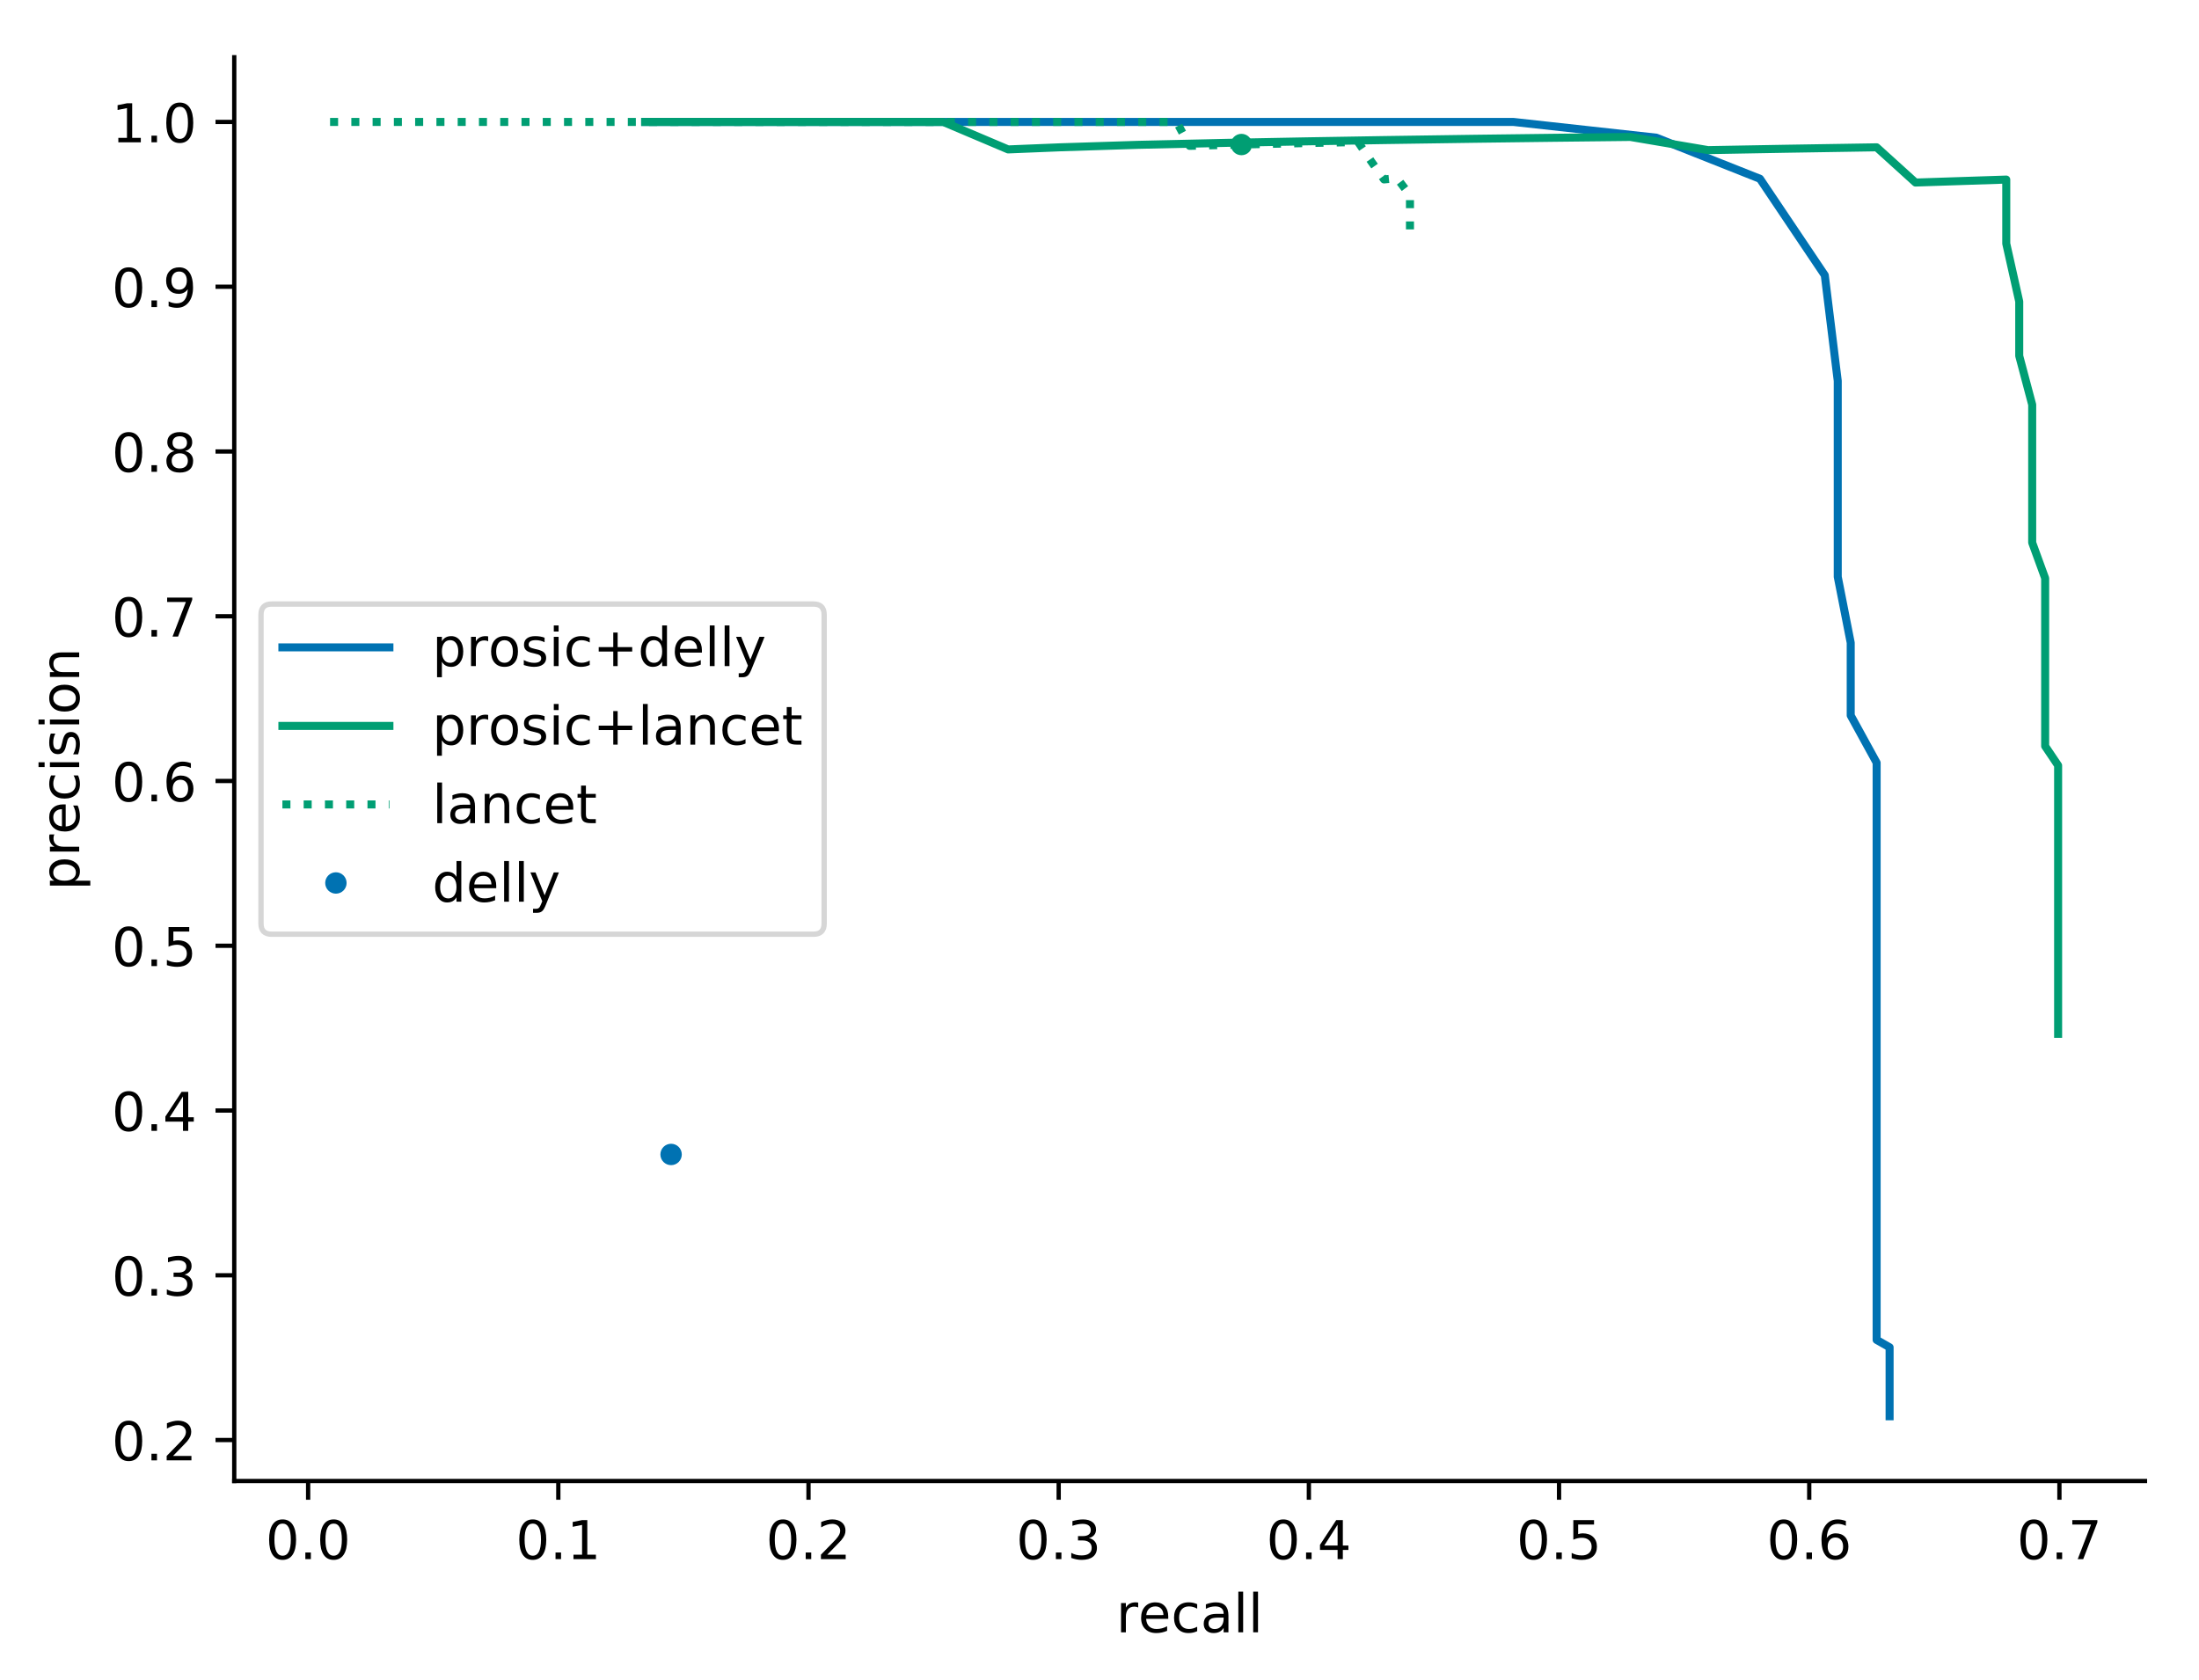
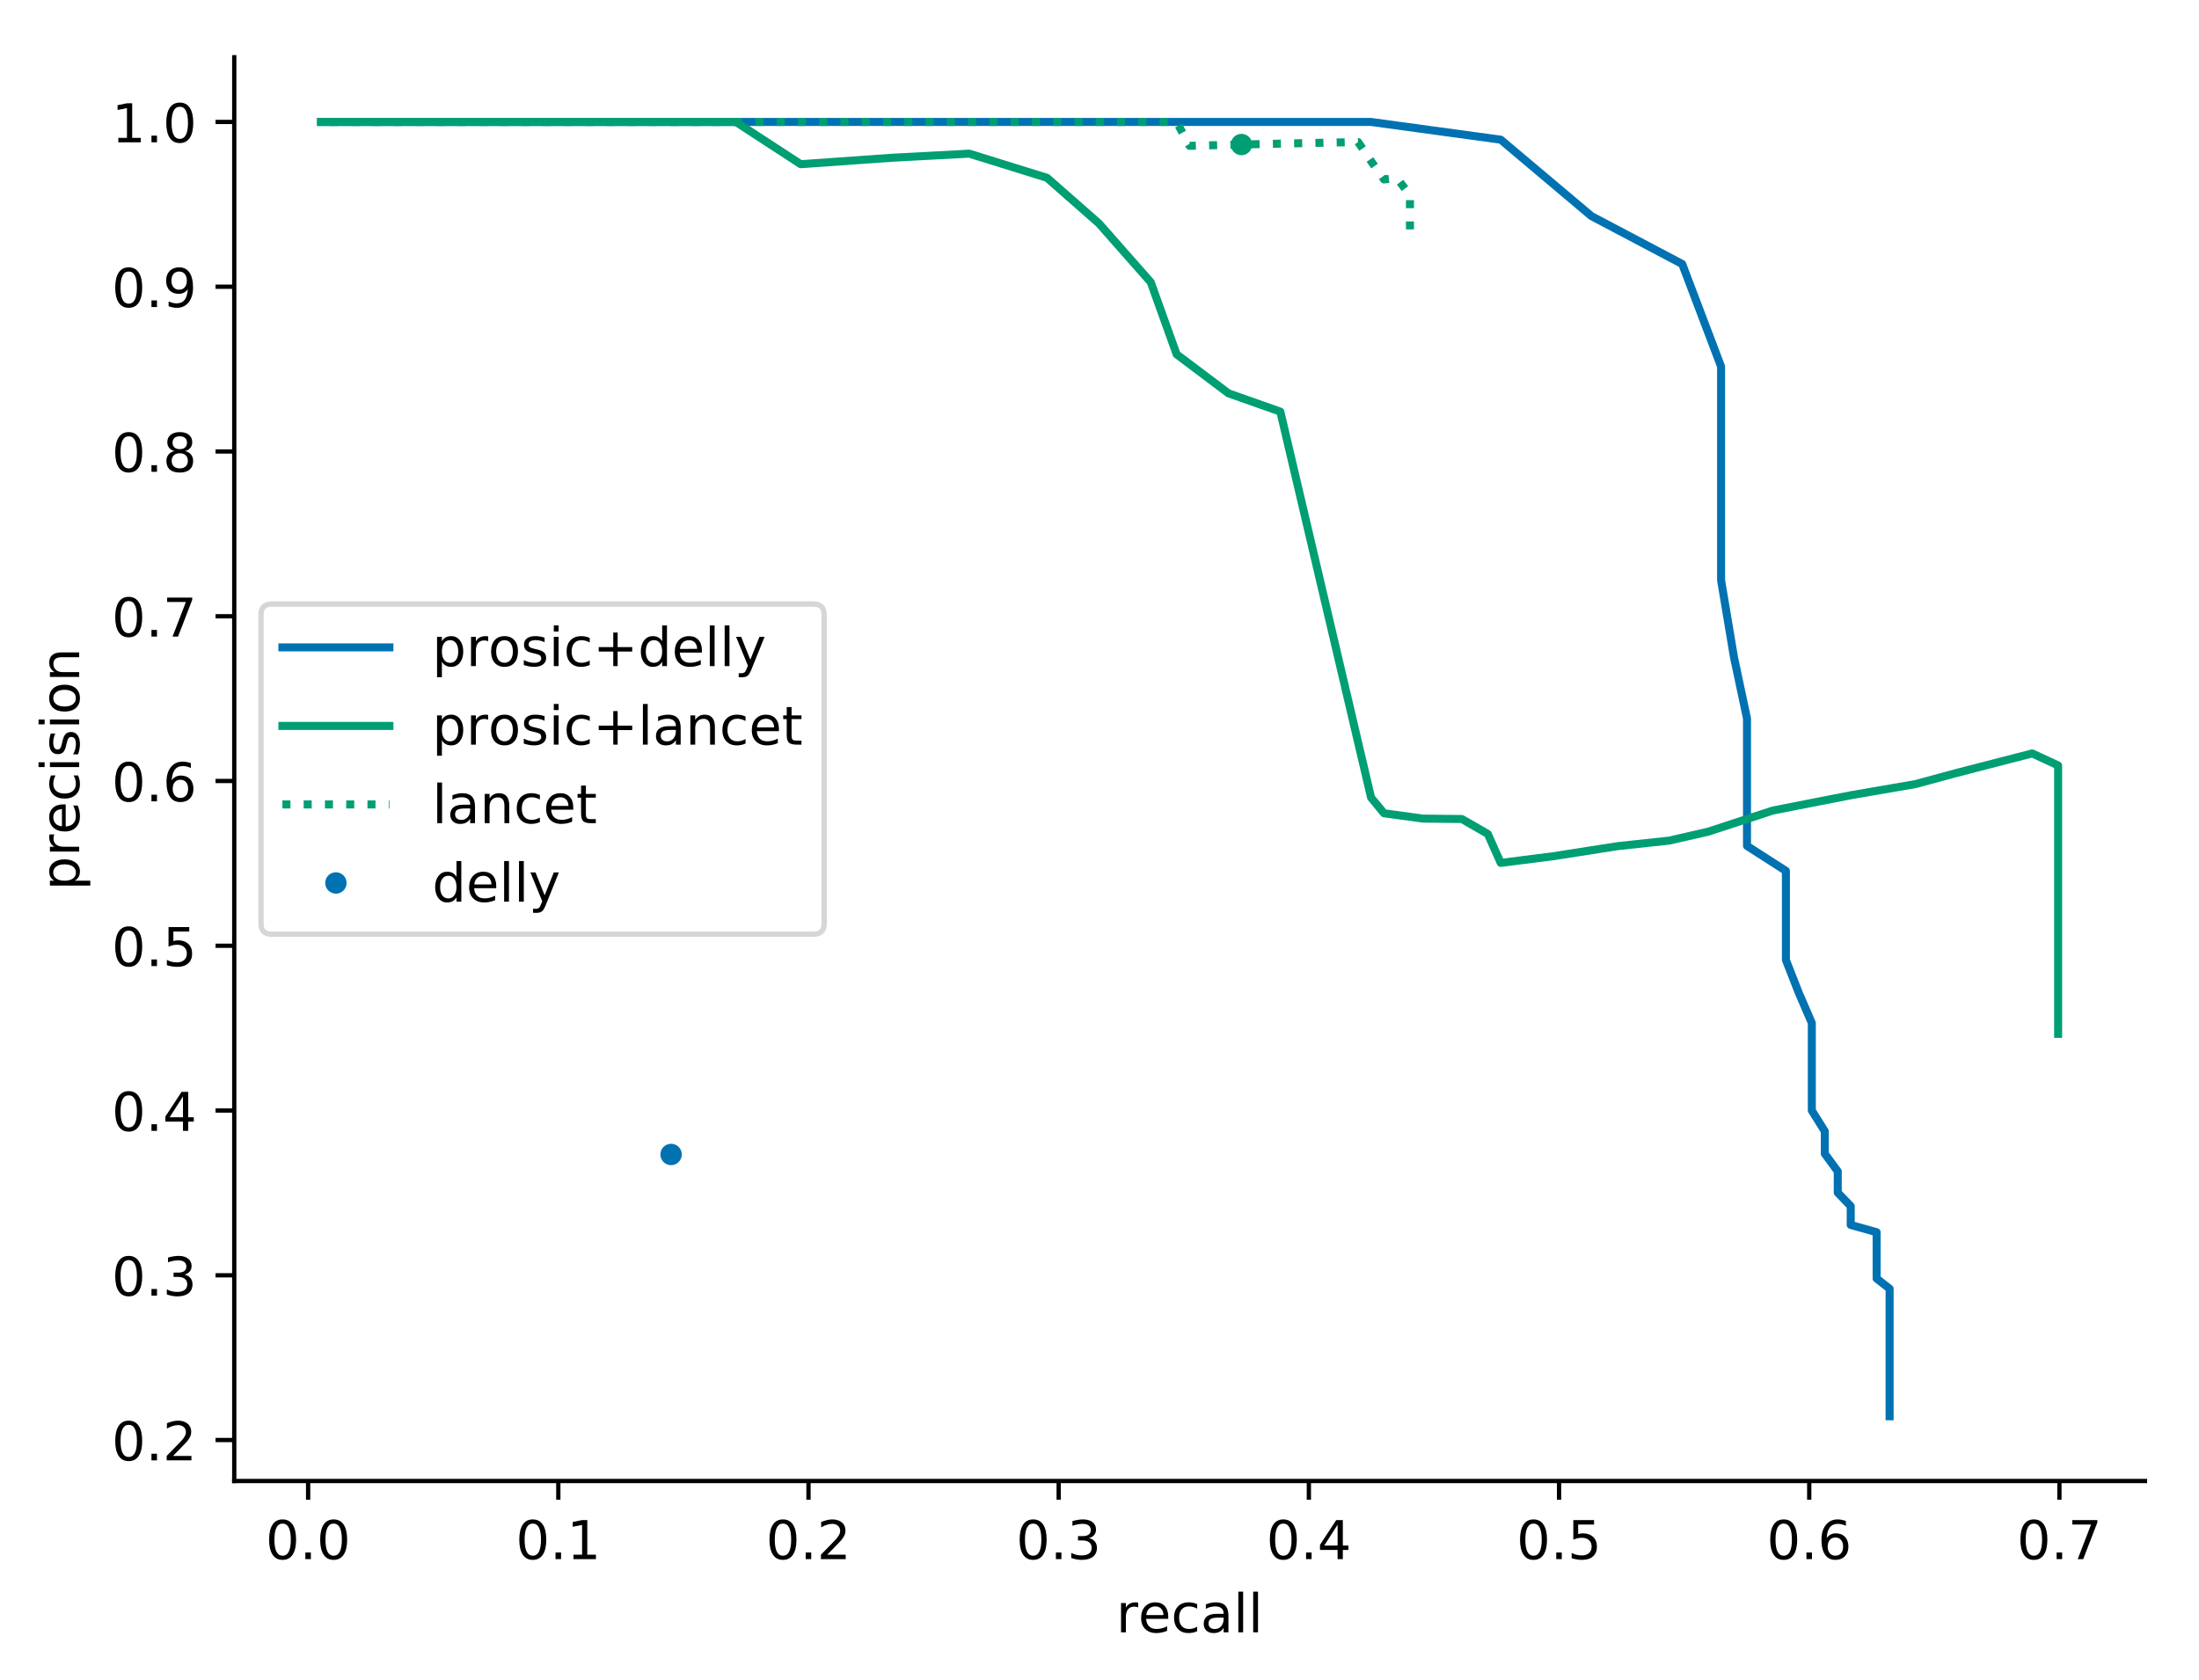
<svg xmlns="http://www.w3.org/2000/svg" xmlns:xlink="http://www.w3.org/1999/xlink" height="314pt" version="1.1" viewBox="0 0 411 314" width="411pt">
  <defs>
    <style type="text/css">
*{stroke-linecap:butt;stroke-linejoin:round;}
  </style>
  </defs>
  <g id="figure_1">
    <g id="patch_1">
      <path d="M 0 314.368  L 411.601 314.368  L 411.601 0  L 0 0  z " style="fill:#ffffff;" />
    </g>
    <g id="axes_1">
      <g id="patch_2">
        <path d="M 43.781 276.812  L 400.901 276.812  L 400.901 10.7  L 43.781 10.7  z " style="fill:#ffffff;" />
      </g>
      <g id="matplotlib.axis_1">
        <g id="xtick_1">
          <g id="line2d_1">
            <defs>
-               <path d="M 0 0  L 0 3.5  " id="m18cd856c07" style="stroke:#000000;stroke-width:0.8;" />
-             </defs>
-             <g>
-               <use style="stroke:#000000;stroke-width:0.8;" x="57.591" xlink:href="#m18cd856c07" y="276.812" />
+               <path d="M 0 0  L 0 3.5  " id="m84ffc68af9" style="stroke:#000000;stroke-width:0.8;" />
+             </defs>
+             <g>
+               <use style="stroke:#000000;stroke-width:0.8;" x="57.591" xlink:href="#m84ffc68af9" y="276.812" />
            </g>
          </g>
          <g id="text_1">
            <defs>
              <path d="M 31.781 66.406  Q 24.172 66.406 20.328 58.906  Q 16.5 51.422 16.5 36.375  Q 16.5 21.391 20.328 13.891  Q 24.172 6.391 31.781 6.391  Q 39.453 6.391 43.281 13.891  Q 47.125 21.391 47.125 36.375  Q 47.125 51.422 43.281 58.906  Q 39.453 66.406 31.781 66.406  z M 31.781 74.219  Q 44.047 74.219 50.516 64.516  Q 56.984 54.828 56.984 36.375  Q 56.984 17.969 50.516 8.266  Q 44.047 -1.422 31.781 -1.422  Q 19.531 -1.422 13.062 8.266  Q 6.594 17.969 6.594 36.375  Q 6.594 54.828 13.062 64.516  Q 19.531 74.219 31.781 74.219  z " id="DejaVuSans-30" />
              <path d="M 10.688 12.406  L 21 12.406  L 21 0  L 10.688 0  z " id="DejaVuSans-2e" />
            </defs>
            <g transform="translate(49.63962 291.4104)scale(0.1 -0.1)">
              <use xlink:href="#DejaVuSans-30" />
              <use x="63.623" xlink:href="#DejaVuSans-2e" />
              <use x="95.41" xlink:href="#DejaVuSans-30" />
            </g>
          </g>
        </g>
        <g id="xtick_2">
          <g id="line2d_2">
            <g>
-               <use style="stroke:#000000;stroke-width:0.8;" x="104.351" xlink:href="#m18cd856c07" y="276.812" />
+               <use style="stroke:#000000;stroke-width:0.8;" x="104.351" xlink:href="#m84ffc68af9" y="276.812" />
            </g>
          </g>
          <g id="text_2">
            <defs>
              <path d="M 12.406 8.297  L 28.516 8.297  L 28.516 63.922  L 10.984 60.406  L 10.984 69.391  L 28.422 72.906  L 38.281 72.906  L 38.281 8.297  L 54.391 8.297  L 54.391 0  L 12.406 0  z " id="DejaVuSans-31" />
            </defs>
            <g transform="translate(96.39956 291.4104)scale(0.1 -0.1)">
              <use xlink:href="#DejaVuSans-30" />
              <use x="63.623" xlink:href="#DejaVuSans-2e" />
              <use x="95.41" xlink:href="#DejaVuSans-31" />
            </g>
          </g>
        </g>
        <g id="xtick_3">
          <g id="line2d_3">
            <g>
-               <use style="stroke:#000000;stroke-width:0.8;" x="151.111" xlink:href="#m18cd856c07" y="276.812" />
+               <use style="stroke:#000000;stroke-width:0.8;" x="151.111" xlink:href="#m84ffc68af9" y="276.812" />
            </g>
          </g>
          <g id="text_3">
            <defs>
              <path d="M 19.188 8.297  L 53.609 8.297  L 53.609 0  L 7.328 0  L 7.328 8.297  Q 12.938 14.109 22.625 23.891  Q 32.328 33.688 34.812 36.531  Q 39.547 41.844 41.422 45.531  Q 43.312 49.219 43.312 52.781  Q 43.312 58.594 39.234 62.25  Q 35.156 65.922 28.609 65.922  Q 23.969 65.922 18.812 64.312  Q 13.672 62.703 7.812 59.422  L 7.812 69.391  Q 13.766 71.781 18.938 73  Q 24.125 74.219 28.422 74.219  Q 39.75 74.219 46.484 68.547  Q 53.219 62.891 53.219 53.422  Q 53.219 48.922 51.531 44.891  Q 49.859 40.875 45.406 35.406  Q 44.188 33.984 37.641 27.219  Q 31.109 20.453 19.188 8.297  z " id="DejaVuSans-32" />
            </defs>
            <g transform="translate(143.1595 291.4104)scale(0.1 -0.1)">
              <use xlink:href="#DejaVuSans-30" />
              <use x="63.623" xlink:href="#DejaVuSans-2e" />
              <use x="95.41" xlink:href="#DejaVuSans-32" />
            </g>
          </g>
        </g>
        <g id="xtick_4">
          <g id="line2d_4">
            <g>
-               <use style="stroke:#000000;stroke-width:0.8;" x="197.871" xlink:href="#m18cd856c07" y="276.812" />
+               <use style="stroke:#000000;stroke-width:0.8;" x="197.871" xlink:href="#m84ffc68af9" y="276.812" />
            </g>
          </g>
          <g id="text_4">
            <defs>
              <path d="M 40.578 39.312  Q 47.656 37.797 51.625 33  Q 55.609 28.219 55.609 21.188  Q 55.609 10.406 48.188 4.484  Q 40.766 -1.422 27.094 -1.422  Q 22.516 -1.422 17.656 -0.516  Q 12.797 0.391 7.625 2.203  L 7.625 11.719  Q 11.719 9.328 16.594 8.109  Q 21.484 6.891 26.812 6.891  Q 36.078 6.891 40.938 10.547  Q 45.797 14.203 45.797 21.188  Q 45.797 27.641 41.281 31.266  Q 36.766 34.906 28.719 34.906  L 20.219 34.906  L 20.219 43.016  L 29.109 43.016  Q 36.375 43.016 40.234 45.922  Q 44.094 48.828 44.094 54.297  Q 44.094 59.906 40.109 62.906  Q 36.141 65.922 28.719 65.922  Q 24.656 65.922 20.016 65.031  Q 15.375 64.156 9.812 62.312  L 9.812 71.094  Q 15.438 72.656 20.344 73.438  Q 25.25 74.219 29.594 74.219  Q 40.828 74.219 47.359 69.109  Q 53.906 64.016 53.906 55.328  Q 53.906 49.266 50.438 45.094  Q 46.969 40.922 40.578 39.312  z " id="DejaVuSans-33" />
            </defs>
            <g transform="translate(189.9195 291.4104)scale(0.1 -0.1)">
              <use xlink:href="#DejaVuSans-30" />
              <use x="63.623" xlink:href="#DejaVuSans-2e" />
              <use x="95.41" xlink:href="#DejaVuSans-33" />
            </g>
          </g>
        </g>
        <g id="xtick_5">
          <g id="line2d_5">
            <g>
-               <use style="stroke:#000000;stroke-width:0.8;" x="244.631" xlink:href="#m18cd856c07" y="276.812" />
+               <use style="stroke:#000000;stroke-width:0.8;" x="244.631" xlink:href="#m84ffc68af9" y="276.812" />
            </g>
          </g>
          <g id="text_5">
            <defs>
              <path d="M 37.797 64.312  L 12.891 25.391  L 37.797 25.391  z M 35.203 72.906  L 47.609 72.906  L 47.609 25.391  L 58.016 25.391  L 58.016 17.188  L 47.609 17.188  L 47.609 0  L 37.797 0  L 37.797 17.188  L 4.891 17.188  L 4.891 26.703  z " id="DejaVuSans-34" />
            </defs>
            <g transform="translate(236.6794 291.4104)scale(0.1 -0.1)">
              <use xlink:href="#DejaVuSans-30" />
              <use x="63.623" xlink:href="#DejaVuSans-2e" />
              <use x="95.41" xlink:href="#DejaVuSans-34" />
            </g>
          </g>
        </g>
        <g id="xtick_6">
          <g id="line2d_6">
            <g>
-               <use style="stroke:#000000;stroke-width:0.8;" x="291.391" xlink:href="#m18cd856c07" y="276.812" />
+               <use style="stroke:#000000;stroke-width:0.8;" x="291.391" xlink:href="#m84ffc68af9" y="276.812" />
            </g>
          </g>
          <g id="text_6">
            <defs>
              <path d="M 10.797 72.906  L 49.516 72.906  L 49.516 64.594  L 19.828 64.594  L 19.828 46.734  Q 21.969 47.469 24.109 47.828  Q 26.266 48.188 28.422 48.188  Q 40.625 48.188 47.75 41.5  Q 54.891 34.812 54.891 23.391  Q 54.891 11.625 47.562 5.094  Q 40.234 -1.422 26.906 -1.422  Q 22.312 -1.422 17.547 -0.641  Q 12.797 0.141 7.719 1.703  L 7.719 11.625  Q 12.109 9.234 16.797 8.062  Q 21.484 6.891 26.703 6.891  Q 35.156 6.891 40.078 11.328  Q 45.016 15.766 45.016 23.391  Q 45.016 31 40.078 35.438  Q 35.156 39.891 26.703 39.891  Q 22.75 39.891 18.812 39.016  Q 14.891 38.141 10.797 36.281  z " id="DejaVuSans-35" />
            </defs>
            <g transform="translate(283.4393 291.4104)scale(0.1 -0.1)">
              <use xlink:href="#DejaVuSans-30" />
              <use x="63.623" xlink:href="#DejaVuSans-2e" />
              <use x="95.41" xlink:href="#DejaVuSans-35" />
            </g>
          </g>
        </g>
        <g id="xtick_7">
          <g id="line2d_7">
            <g>
-               <use style="stroke:#000000;stroke-width:0.8;" x="338.151" xlink:href="#m18cd856c07" y="276.812" />
+               <use style="stroke:#000000;stroke-width:0.8;" x="338.151" xlink:href="#m84ffc68af9" y="276.812" />
            </g>
          </g>
          <g id="text_7">
            <defs>
              <path d="M 33.016 40.375  Q 26.375 40.375 22.484 35.828  Q 18.609 31.297 18.609 23.391  Q 18.609 15.531 22.484 10.953  Q 26.375 6.391 33.016 6.391  Q 39.656 6.391 43.531 10.953  Q 47.406 15.531 47.406 23.391  Q 47.406 31.297 43.531 35.828  Q 39.656 40.375 33.016 40.375  z M 52.594 71.297  L 52.594 62.312  Q 48.875 64.062 45.094 64.984  Q 41.312 65.922 37.594 65.922  Q 27.828 65.922 22.672 59.328  Q 17.531 52.734 16.797 39.406  Q 19.672 43.656 24.016 45.922  Q 28.375 48.188 33.594 48.188  Q 44.578 48.188 50.953 41.516  Q 57.328 34.859 57.328 23.391  Q 57.328 12.156 50.688 5.359  Q 44.047 -1.422 33.016 -1.422  Q 20.359 -1.422 13.672 8.266  Q 6.984 17.969 6.984 36.375  Q 6.984 53.656 15.188 63.938  Q 23.391 74.219 37.203 74.219  Q 40.922 74.219 44.703 73.484  Q 48.484 72.75 52.594 71.297  z " id="DejaVuSans-36" />
            </defs>
            <g transform="translate(330.1993 291.4104)scale(0.1 -0.1)">
              <use xlink:href="#DejaVuSans-30" />
              <use x="63.623" xlink:href="#DejaVuSans-2e" />
              <use x="95.41" xlink:href="#DejaVuSans-36" />
            </g>
          </g>
        </g>
        <g id="xtick_8">
          <g id="line2d_8">
            <g>
-               <use style="stroke:#000000;stroke-width:0.8;" x="384.911" xlink:href="#m18cd856c07" y="276.812" />
+               <use style="stroke:#000000;stroke-width:0.8;" x="384.911" xlink:href="#m84ffc68af9" y="276.812" />
            </g>
          </g>
          <g id="text_8">
            <defs>
              <path d="M 8.203 72.906  L 55.078 72.906  L 55.078 68.703  L 28.609 0  L 18.312 0  L 43.219 64.594  L 8.203 64.594  z " id="DejaVuSans-37" />
            </defs>
            <g transform="translate(376.9592 291.4104)scale(0.1 -0.1)">
              <use xlink:href="#DejaVuSans-30" />
              <use x="63.623" xlink:href="#DejaVuSans-2e" />
              <use x="95.41" xlink:href="#DejaVuSans-37" />
            </g>
          </g>
        </g>
        <g id="text_9">
          <defs>
            <path d="M 41.109 46.297  Q 39.594 47.172 37.812 47.578  Q 36.031 48 33.891 48  Q 26.266 48 22.188 43.047  Q 18.109 38.094 18.109 28.812  L 18.109 0  L 9.078 0  L 9.078 54.688  L 18.109 54.688  L 18.109 46.188  Q 20.953 51.172 25.484 53.578  Q 30.031 56 36.531 56  Q 37.453 56 38.578 55.875  Q 39.703 55.766 41.062 55.516  z " id="DejaVuSans-72" />
            <path d="M 56.203 29.594  L 56.203 25.203  L 14.891 25.203  Q 15.484 15.922 20.484 11.062  Q 25.484 6.203 34.422 6.203  Q 39.594 6.203 44.453 7.469  Q 49.312 8.734 54.109 11.281  L 54.109 2.781  Q 49.266 0.734 44.188 -0.344  Q 39.109 -1.422 33.891 -1.422  Q 20.797 -1.422 13.156 6.188  Q 5.516 13.812 5.516 26.812  Q 5.516 40.234 12.766 48.109  Q 20.016 56 32.328 56  Q 43.359 56 49.781 48.891  Q 56.203 41.797 56.203 29.594  z M 47.219 32.234  Q 47.125 39.594 43.094 43.984  Q 39.062 48.391 32.422 48.391  Q 24.906 48.391 20.391 44.141  Q 15.875 39.891 15.188 32.172  z " id="DejaVuSans-65" />
            <path d="M 48.781 52.594  L 48.781 44.188  Q 44.969 46.297 41.141 47.344  Q 37.312 48.391 33.406 48.391  Q 24.656 48.391 19.812 42.844  Q 14.984 37.312 14.984 27.297  Q 14.984 17.281 19.812 11.734  Q 24.656 6.203 33.406 6.203  Q 37.312 6.203 41.141 7.25  Q 44.969 8.297 48.781 10.406  L 48.781 2.094  Q 45.016 0.344 40.984 -0.531  Q 36.969 -1.422 32.422 -1.422  Q 20.062 -1.422 12.781 6.344  Q 5.516 14.109 5.516 27.297  Q 5.516 40.672 12.859 48.328  Q 20.219 56 33.016 56  Q 37.156 56 41.109 55.141  Q 45.062 54.297 48.781 52.594  z " id="DejaVuSans-63" />
            <path d="M 34.281 27.484  Q 23.391 27.484 19.188 25  Q 14.984 22.516 14.984 16.5  Q 14.984 11.719 18.141 8.906  Q 21.297 6.109 26.703 6.109  Q 34.188 6.109 38.703 11.406  Q 43.219 16.703 43.219 25.484  L 43.219 27.484  z M 52.203 31.203  L 52.203 0  L 43.219 0  L 43.219 8.297  Q 40.141 3.328 35.547 0.953  Q 30.953 -1.422 24.312 -1.422  Q 15.922 -1.422 10.953 3.297  Q 6 8.016 6 15.922  Q 6 25.141 12.172 29.828  Q 18.359 34.516 30.609 34.516  L 43.219 34.516  L 43.219 35.406  Q 43.219 41.609 39.141 45  Q 35.062 48.391 27.688 48.391  Q 23 48.391 18.547 47.266  Q 14.109 46.141 10.016 43.891  L 10.016 52.203  Q 14.938 54.109 19.578 55.047  Q 24.219 56 28.609 56  Q 40.484 56 46.344 49.844  Q 52.203 43.703 52.203 31.203  z " id="DejaVuSans-61" />
            <path d="M 9.422 75.984  L 18.406 75.984  L 18.406 0  L 9.422 0  z " id="DejaVuSans-6c" />
          </defs>
          <g transform="translate(208.6194 305.0886)scale(0.1 -0.1)">
            <use xlink:href="#DejaVuSans-72" />
            <use x="41.082" xlink:href="#DejaVuSans-65" />
            <use x="102.605" xlink:href="#DejaVuSans-63" />
            <use x="157.586" xlink:href="#DejaVuSans-61" />
            <use x="218.865" xlink:href="#DejaVuSans-6c" />
            <use x="246.648" xlink:href="#DejaVuSans-6c" />
          </g>
        </g>
      </g>
      <g id="matplotlib.axis_2">
        <g id="ytick_1">
          <g id="line2d_9">
            <defs>
-               <path d="M 0 0  L -3.5 0  " id="m6e0addd184" style="stroke:#000000;stroke-width:0.8;" />
-             </defs>
-             <g>
-               <use style="stroke:#000000;stroke-width:0.8;" x="43.781" xlink:href="#m6e0addd184" y="269.154" />
+               <path d="M 0 0  L -3.5 0  " id="m5071d4add7" style="stroke:#000000;stroke-width:0.8;" />
+             </defs>
+             <g>
+               <use style="stroke:#000000;stroke-width:0.8;" x="43.781" xlink:href="#m5071d4add7" y="269.154" />
            </g>
          </g>
          <g id="text_10">
            <g transform="translate(20.87813 272.9531)scale(0.1 -0.1)">
              <use xlink:href="#DejaVuSans-30" />
              <use x="63.623" xlink:href="#DejaVuSans-2e" />
              <use x="95.41" xlink:href="#DejaVuSans-32" />
            </g>
          </g>
        </g>
        <g id="ytick_2">
          <g id="line2d_10">
            <g>
-               <use style="stroke:#000000;stroke-width:0.8;" x="43.781" xlink:href="#m6e0addd184" y="238.359" />
+               <use style="stroke:#000000;stroke-width:0.8;" x="43.781" xlink:href="#m5071d4add7" y="238.359" />
            </g>
          </g>
          <g id="text_11">
            <g transform="translate(20.87813 242.1584)scale(0.1 -0.1)">
              <use xlink:href="#DejaVuSans-30" />
              <use x="63.623" xlink:href="#DejaVuSans-2e" />
              <use x="95.41" xlink:href="#DejaVuSans-33" />
            </g>
          </g>
        </g>
        <g id="ytick_3">
          <g id="line2d_11">
            <g>
-               <use style="stroke:#000000;stroke-width:0.8;" x="43.781" xlink:href="#m6e0addd184" y="207.564" />
+               <use style="stroke:#000000;stroke-width:0.8;" x="43.781" xlink:href="#m5071d4add7" y="207.564" />
            </g>
          </g>
          <g id="text_12">
            <g transform="translate(20.87813 211.3636)scale(0.1 -0.1)">
              <use xlink:href="#DejaVuSans-30" />
              <use x="63.623" xlink:href="#DejaVuSans-2e" />
              <use x="95.41" xlink:href="#DejaVuSans-34" />
            </g>
          </g>
        </g>
        <g id="ytick_4">
          <g id="line2d_12">
            <g>
-               <use style="stroke:#000000;stroke-width:0.8;" x="43.781" xlink:href="#m6e0addd184" y="176.77" />
+               <use style="stroke:#000000;stroke-width:0.8;" x="43.781" xlink:href="#m5071d4add7" y="176.77" />
            </g>
          </g>
          <g id="text_13">
            <g transform="translate(20.87813 180.5689)scale(0.1 -0.1)">
              <use xlink:href="#DejaVuSans-30" />
              <use x="63.623" xlink:href="#DejaVuSans-2e" />
              <use x="95.41" xlink:href="#DejaVuSans-35" />
            </g>
          </g>
        </g>
        <g id="ytick_5">
          <g id="line2d_13">
            <g>
-               <use style="stroke:#000000;stroke-width:0.8;" x="43.781" xlink:href="#m6e0addd184" y="145.975" />
+               <use style="stroke:#000000;stroke-width:0.8;" x="43.781" xlink:href="#m5071d4add7" y="145.975" />
            </g>
          </g>
          <g id="text_14">
            <g transform="translate(20.87813 149.7742)scale(0.1 -0.1)">
              <use xlink:href="#DejaVuSans-30" />
              <use x="63.623" xlink:href="#DejaVuSans-2e" />
              <use x="95.41" xlink:href="#DejaVuSans-36" />
            </g>
          </g>
        </g>
        <g id="ytick_6">
          <g id="line2d_14">
            <g>
-               <use style="stroke:#000000;stroke-width:0.8;" x="43.781" xlink:href="#m6e0addd184" y="115.18" />
+               <use style="stroke:#000000;stroke-width:0.8;" x="43.781" xlink:href="#m5071d4add7" y="115.18" />
            </g>
          </g>
          <g id="text_15">
            <g transform="translate(20.87813 118.9794)scale(0.1 -0.1)">
              <use xlink:href="#DejaVuSans-30" />
              <use x="63.623" xlink:href="#DejaVuSans-2e" />
              <use x="95.41" xlink:href="#DejaVuSans-37" />
            </g>
          </g>
        </g>
        <g id="ytick_7">
          <g id="line2d_15">
            <g>
-               <use style="stroke:#000000;stroke-width:0.8;" x="43.781" xlink:href="#m6e0addd184" y="84.385" />
+               <use style="stroke:#000000;stroke-width:0.8;" x="43.781" xlink:href="#m5071d4add7" y="84.385" />
            </g>
          </g>
          <g id="text_16">
            <defs>
              <path d="M 31.781 34.625  Q 24.75 34.625 20.719 30.859  Q 16.703 27.094 16.703 20.516  Q 16.703 13.922 20.719 10.156  Q 24.75 6.391 31.781 6.391  Q 38.812 6.391 42.859 10.172  Q 46.922 13.969 46.922 20.516  Q 46.922 27.094 42.891 30.859  Q 38.875 34.625 31.781 34.625  z M 21.922 38.812  Q 15.578 40.375 12.031 44.719  Q 8.5 49.078 8.5 55.328  Q 8.5 64.062 14.719 69.141  Q 20.953 74.219 31.781 74.219  Q 42.672 74.219 48.875 69.141  Q 55.078 64.062 55.078 55.328  Q 55.078 49.078 51.531 44.719  Q 48 40.375 41.703 38.812  Q 48.828 37.156 52.797 32.312  Q 56.781 27.484 56.781 20.516  Q 56.781 9.906 50.312 4.234  Q 43.844 -1.422 31.781 -1.422  Q 19.734 -1.422 13.25 4.234  Q 6.781 9.906 6.781 20.516  Q 6.781 27.484 10.781 32.312  Q 14.797 37.156 21.922 38.812  z M 18.312 54.391  Q 18.312 48.734 21.844 45.562  Q 25.391 42.391 31.781 42.391  Q 38.141 42.391 41.719 45.562  Q 45.312 48.734 45.312 54.391  Q 45.312 60.062 41.719 63.234  Q 38.141 66.406 31.781 66.406  Q 25.391 66.406 21.844 63.234  Q 18.312 60.062 18.312 54.391  z " id="DejaVuSans-38" />
            </defs>
            <g transform="translate(20.87813 88.1847)scale(0.1 -0.1)">
              <use xlink:href="#DejaVuSans-30" />
              <use x="63.623" xlink:href="#DejaVuSans-2e" />
              <use x="95.41" xlink:href="#DejaVuSans-38" />
            </g>
          </g>
        </g>
        <g id="ytick_8">
          <g id="line2d_16">
            <g>
-               <use style="stroke:#000000;stroke-width:0.8;" x="43.781" xlink:href="#m6e0addd184" y="53.591" />
+               <use style="stroke:#000000;stroke-width:0.8;" x="43.781" xlink:href="#m5071d4add7" y="53.591" />
            </g>
          </g>
          <g id="text_17">
            <defs>
              <path d="M 10.984 1.516  L 10.984 10.5  Q 14.703 8.734 18.5 7.812  Q 22.312 6.891 25.984 6.891  Q 35.75 6.891 40.891 13.453  Q 46.047 20.016 46.781 33.406  Q 43.953 29.203 39.594 26.953  Q 35.25 24.703 29.984 24.703  Q 19.047 24.703 12.672 31.312  Q 6.297 37.938 6.297 49.422  Q 6.297 60.641 12.938 67.422  Q 19.578 74.219 30.609 74.219  Q 43.266 74.219 49.922 64.516  Q 56.594 54.828 56.594 36.375  Q 56.594 19.141 48.406 8.859  Q 40.234 -1.422 26.422 -1.422  Q 22.703 -1.422 18.891 -0.688  Q 15.094 0.047 10.984 1.516  z M 30.609 32.422  Q 37.25 32.422 41.125 36.953  Q 45.016 41.5 45.016 49.422  Q 45.016 57.281 41.125 61.844  Q 37.25 66.406 30.609 66.406  Q 23.969 66.406 20.094 61.844  Q 16.219 57.281 16.219 49.422  Q 16.219 41.5 20.094 36.953  Q 23.969 32.422 30.609 32.422  z " id="DejaVuSans-39" />
            </defs>
            <g transform="translate(20.87813 57.38996)scale(0.1 -0.1)">
              <use xlink:href="#DejaVuSans-30" />
              <use x="63.623" xlink:href="#DejaVuSans-2e" />
              <use x="95.41" xlink:href="#DejaVuSans-39" />
            </g>
          </g>
        </g>
        <g id="ytick_9">
          <g id="line2d_17">
            <g>
-               <use style="stroke:#000000;stroke-width:0.8;" x="43.781" xlink:href="#m6e0addd184" y="22.796" />
+               <use style="stroke:#000000;stroke-width:0.8;" x="43.781" xlink:href="#m5071d4add7" y="22.796" />
            </g>
          </g>
          <g id="text_18">
            <g transform="translate(20.87813 26.59522)scale(0.1 -0.1)">
              <use xlink:href="#DejaVuSans-31" />
              <use x="63.623" xlink:href="#DejaVuSans-2e" />
              <use x="95.41" xlink:href="#DejaVuSans-30" />
            </g>
          </g>
        </g>
        <g id="text_19">
          <defs>
            <path d="M 18.109 8.203  L 18.109 -20.797  L 9.078 -20.797  L 9.078 54.688  L 18.109 54.688  L 18.109 46.391  Q 20.953 51.266 25.266 53.625  Q 29.594 56 35.594 56  Q 45.562 56 51.781 48.094  Q 58.016 40.188 58.016 27.297  Q 58.016 14.406 51.781 6.484  Q 45.562 -1.422 35.594 -1.422  Q 29.594 -1.422 25.266 0.953  Q 20.953 3.328 18.109 8.203  z M 48.688 27.297  Q 48.688 37.203 44.609 42.844  Q 40.531 48.484 33.406 48.484  Q 26.266 48.484 22.188 42.844  Q 18.109 37.203 18.109 27.297  Q 18.109 17.391 22.188 11.75  Q 26.266 6.109 33.406 6.109  Q 40.531 6.109 44.609 11.75  Q 48.688 17.391 48.688 27.297  z " id="DejaVuSans-70" />
            <path d="M 9.422 54.688  L 18.406 54.688  L 18.406 0  L 9.422 0  z M 9.422 75.984  L 18.406 75.984  L 18.406 64.594  L 9.422 64.594  z " id="DejaVuSans-69" />
            <path d="M 44.281 53.078  L 44.281 44.578  Q 40.484 46.531 36.375 47.5  Q 32.281 48.484 27.875 48.484  Q 21.188 48.484 17.844 46.438  Q 14.5 44.391 14.5 40.281  Q 14.5 37.156 16.891 35.375  Q 19.281 33.594 26.516 31.984  L 29.594 31.297  Q 39.156 29.25 43.188 25.516  Q 47.219 21.781 47.219 15.094  Q 47.219 7.469 41.188 3.016  Q 35.156 -1.422 24.609 -1.422  Q 20.219 -1.422 15.453 -0.562  Q 10.688 0.297 5.422 2  L 5.422 11.281  Q 10.406 8.688 15.234 7.391  Q 20.062 6.109 24.812 6.109  Q 31.156 6.109 34.562 8.281  Q 37.984 10.453 37.984 14.406  Q 37.984 18.062 35.516 20.016  Q 33.062 21.969 24.703 23.781  L 21.578 24.516  Q 13.234 26.266 9.516 29.906  Q 5.812 33.547 5.812 39.891  Q 5.812 47.609 11.281 51.797  Q 16.75 56 26.812 56  Q 31.781 56 36.172 55.266  Q 40.578 54.547 44.281 53.078  z " id="DejaVuSans-73" />
            <path d="M 30.609 48.391  Q 23.391 48.391 19.188 42.75  Q 14.984 37.109 14.984 27.297  Q 14.984 17.484 19.156 11.844  Q 23.344 6.203 30.609 6.203  Q 37.797 6.203 41.984 11.859  Q 46.188 17.531 46.188 27.297  Q 46.188 37.016 41.984 42.703  Q 37.797 48.391 30.609 48.391  z M 30.609 56  Q 42.328 56 49.016 48.375  Q 55.719 40.766 55.719 27.297  Q 55.719 13.875 49.016 6.219  Q 42.328 -1.422 30.609 -1.422  Q 18.844 -1.422 12.172 6.219  Q 5.516 13.875 5.516 27.297  Q 5.516 40.766 12.172 48.375  Q 18.844 56 30.609 56  z " id="DejaVuSans-6f" />
            <path d="M 54.891 33.016  L 54.891 0  L 45.906 0  L 45.906 32.719  Q 45.906 40.484 42.875 44.328  Q 39.844 48.188 33.797 48.188  Q 26.516 48.188 22.312 43.547  Q 18.109 38.922 18.109 30.906  L 18.109 0  L 9.078 0  L 9.078 54.688  L 18.109 54.688  L 18.109 46.188  Q 21.344 51.125 25.703 53.562  Q 30.078 56 35.797 56  Q 45.219 56 50.047 50.172  Q 54.891 44.344 54.891 33.016  z " id="DejaVuSans-6e" />
          </defs>
          <g transform="translate(14.79844 166.4208)rotate(-90)scale(0.1 -0.1)">
            <use xlink:href="#DejaVuSans-70" />
            <use x="63.477" xlink:href="#DejaVuSans-72" />
            <use x="104.559" xlink:href="#DejaVuSans-65" />
            <use x="166.082" xlink:href="#DejaVuSans-63" />
            <use x="221.062" xlink:href="#DejaVuSans-69" />
            <use x="248.846" xlink:href="#DejaVuSans-73" />
            <use x="300.945" xlink:href="#DejaVuSans-69" />
            <use x="328.729" xlink:href="#DejaVuSans-6f" />
            <use x="389.91" xlink:href="#DejaVuSans-6e" />
          </g>
        </g>
      </g>
      <g id="line2d_18">
-         <path clip-path="url(#p70d333db79)" d="M 120.584 22.796  L 120.584 22.796  L 120.584 22.796  L 152.08 22.796  L 173.885 22.796  L 198.113 22.796  L 227.187 22.796  L 256.26 22.796  L 282.911 22.796  L 309.562 25.729  L 328.944 33.415  L 341.058 51.442  L 343.481 71.188  L 343.481 90.096  L 343.481 107.812  L 345.904 120.136  L 345.904 133.723  L 350.749 142.553  L 350.749 152.458  L 350.749 162.139  L 350.749 170.133  L 350.749 178.032  L 350.749 185.19  L 350.749 191.187  L 350.749 197.189  L 350.749 202.255  L 350.749 207.36  L 350.749 211.697  L 350.749 216.092  L 350.749 220.175  L 350.749 223.67  L 350.749 227.239  L 350.749 230.308  L 350.749 233.455  L 350.749 236.41  L 350.749 238.966  L 350.749 241.601  L 350.749 243.886  L 350.749 246.25  L 350.749 248.488  L 350.749 250.438  L 353.172 251.816  L 353.172 253.598  L 353.172 255.454  L 353.172 257.222  L 353.172 258.771  L 353.172 260.388  L 353.172 261.808  L 353.172 263.294  L 353.172 264.716  " style="fill:none;stroke:#0072b2;stroke-linecap:square;stroke-width:1.5;" />
+         <path clip-path="url(#pdc2aea91ca)" d="M 60.014 22.796  L 86.665 22.796  L 115.738 22.796  L 142.389 22.796  L 171.463 22.796  L 198.113 22.796  L 227.187 22.796  L 256.26 22.796  L 280.488 26.107  L 297.448 40.393  L 314.407 49.343  L 321.676 68.507  L 321.676 90.984  L 321.676 108.45  L 324.099 122.926  L 326.521 134.294  L 326.521 146.968  L 326.521 158.106  L 333.79 162.772  L 333.79 171.893  L 333.79 179.424  L 336.213 185.604  L 338.635 191.205  L 338.635 196.954  L 338.635 202.708  L 338.635 207.564  L 341.058 211.439  L 341.058 215.632  L 343.481 218.935  L 343.481 222.916  L 345.904 225.44  L 345.904 228.95  L 350.749 230.308  L 350.749 233.455  L 350.749 236.41  L 350.749 238.966  L 353.172 240.864  L 353.172 243.169  L 353.172 245.552  L 353.172 247.808  L 353.172 249.774  L 353.172 251.816  L 353.172 253.598  L 353.172 255.454  L 353.172 257.222  L 353.172 258.771  L 353.172 260.388  L 353.172 261.808  L 353.172 263.294  L 353.172 264.716  " style="fill:none;stroke:#0072b2;stroke-linecap:square;stroke-width:1.5;" />
      </g>
      <g id="line2d_19">
-         <path clip-path="url(#p70d333db79)" d="M 120.584 22.796  L 120.584 22.796  L 120.584 22.796  L 120.584 22.796  L 120.584 22.796  L 135.121 22.796  L 152.08 22.796  L 164.194 22.796  L 176.308 22.796  L 188.422 27.928  L 198.113 27.534  L 212.65 27.073  L 229.61 26.694  L 244.146 26.419  L 258.683 26.18  L 275.643 25.938  L 290.18 25.757  L 304.716 25.596  L 319.253 28.06  L 333.79 27.803  L 350.749 27.534  L 358.018 34.118  L 374.977 33.563  L 374.977 45.53  L 377.4 56.354  L 377.4 66.517  L 379.823 75.639  L 379.823 84.385  L 379.823 93.861  L 379.823 101.421  L 382.246 108.074  L 382.246 114.721  L 382.246 121.991  L 382.246 127.843  L 382.246 133.377  L 382.246 139.463  L 384.669 143.067  L 384.669 148.541  L 384.669 152.985  L 384.669 157.903  L 384.669 161.907  L 384.669 166.35  L 384.669 169.977  L 384.669 174.01  L 384.669 177.31  L 384.669 180.988  L 384.669 184.003  L 384.669 187.371  L 384.669 190.137  L 384.669 193.232  " style="fill:none;stroke:#009e73;stroke-linecap:square;stroke-width:1.5;" />
+         <path clip-path="url(#pdc2aea91ca)" d="M 60.014 22.796  L 74.551 22.796  L 89.088 22.796  L 106.047 22.796  L 120.584 22.796  L 137.543 22.796  L 149.657 30.692  L 166.617 29.491  L 181.154 28.718  L 195.691 33.235  L 205.382 41.747  L 215.073 52.735  L 219.918 66.224  L 229.61 73.517  L 239.301 76.941  L 256.26 149.077  L 256.26 149.077  L 256.26 149.077  L 256.26 149.077  L 256.26 149.077  L 256.26 149.077  L 256.26 149.077  L 258.683 152.005  L 265.952 153.002  L 273.22 153.081  L 278.066 155.86  L 280.488 161.281  L 290.18 160.053  L 302.293 158.157  L 311.985 157.113  L 319.253 155.45  L 331.367 151.49  L 345.904 148.64  L 358.018 146.551  L 365.286 144.575  L 379.823 140.82  L 384.669 143.067  L 384.669 148.541  L 384.669 152.985  L 384.669 157.903  L 384.669 161.907  L 384.669 166.35  L 384.669 169.977  L 384.669 174.01  L 384.669 177.31  L 384.669 180.988  L 384.669 184.003  L 384.669 187.371  L 384.669 190.137  L 384.669 193.232  " style="fill:none;stroke:#009e73;stroke-linecap:square;stroke-width:1.5;" />
      </g>
      <g id="line2d_20">
-         <path clip-path="url(#p70d333db79)" d="M 263.529 42.88  L 263.529 36.483  L 261.106 33.294  L 258.683 33.538  L 256.26 30.128  L 253.838 26.551  L 248.992 26.645  L 246.569 26.694  L 241.724 26.795  L 236.878 26.902  L 232.032 27.014  L 227.187 27.133  L 222.341 27.259  L 219.918 22.796  L 217.496 22.796  L 212.65 22.796  L 207.804 22.796  L 202.959 22.796  L 198.113 22.796  L 193.268 22.796  L 188.422 22.796  L 185.999 22.796  L 181.154 22.796  L 176.308 22.796  L 171.463 22.796  L 166.617 22.796  L 161.771 22.796  L 156.926 22.796  L 154.503 22.796  L 149.657 22.796  L 144.812 22.796  L 139.966 22.796  L 135.121 22.796  L 130.275 22.796  L 125.429 22.796  L 123.007 22.796  L 118.161 22.796  L 113.315 22.796  L 108.47 22.796  L 103.624 22.796  L 98.779 22.796  L 93.933 22.796  L 91.51 22.796  L 86.665 22.796  L 81.819 22.796  L 76.974 22.796  L 72.128 22.796  L 67.282 22.796  L 62.437 22.796  L 60.014 22.796  " style="fill:none;stroke:#009e73;stroke-dasharray:1.5,2.475;stroke-dashoffset:0;stroke-width:1.5;" />
+         <path clip-path="url(#pdc2aea91ca)" d="M 263.529 42.88  L 263.529 36.483  L 261.106 33.294  L 258.683 33.538  L 256.26 30.128  L 253.838 26.551  L 248.992 26.645  L 246.569 26.694  L 241.724 26.795  L 236.878 26.902  L 232.032 27.014  L 227.187 27.133  L 222.341 27.259  L 219.918 22.796  L 217.496 22.796  L 212.65 22.796  L 207.804 22.796  L 202.959 22.796  L 198.113 22.796  L 193.268 22.796  L 188.422 22.796  L 185.999 22.796  L 181.154 22.796  L 176.308 22.796  L 171.463 22.796  L 166.617 22.796  L 161.771 22.796  L 156.926 22.796  L 154.503 22.796  L 149.657 22.796  L 144.812 22.796  L 139.966 22.796  L 135.121 22.796  L 130.275 22.796  L 125.429 22.796  L 123.007 22.796  L 118.161 22.796  L 113.315 22.796  L 108.47 22.796  L 103.624 22.796  L 98.779 22.796  L 93.933 22.796  L 91.51 22.796  L 86.665 22.796  L 81.819 22.796  L 76.974 22.796  L 72.128 22.796  L 67.282 22.796  L 62.437 22.796  L 60.014 22.796  " style="fill:none;stroke:#009e73;stroke-dasharray:1.5,2.475;stroke-dashoffset:0;stroke-width:1.5;" />
      </g>
      <g id="line2d_21">
        <defs>
-           <path d="M 0 1.5  C 0.398 1.5 0.779 1.342 1.061 1.061  C 1.342 0.779 1.5 0.398 1.5 0  C 1.5 -0.398 1.342 -0.779 1.061 -1.061  C 0.779 -1.342 0.398 -1.5 0 -1.5  C -0.398 -1.5 -0.779 -1.342 -1.061 -1.061  C -1.342 -0.779 -1.5 -0.398 -1.5 0  C -1.5 0.398 -1.342 0.779 -1.061 1.061  C -0.779 1.342 -0.398 1.5 0 1.5  z " id="mceb04e9545" style="stroke:#0072b2;" />
+           <path d="M 0 1.5  C 0.398 1.5 0.779 1.342 1.061 1.061  C 1.342 0.779 1.5 0.398 1.5 0  C 1.5 -0.398 1.342 -0.779 1.061 -1.061  C 0.779 -1.342 0.398 -1.5 0 -1.5  C -0.398 -1.5 -0.779 -1.342 -1.061 -1.061  C -1.342 -0.779 -1.5 -0.398 -1.5 0  C -1.5 0.398 -1.342 0.779 -1.061 1.061  C -0.779 1.342 -0.398 1.5 0 1.5  z " id="mc7b00339bb" style="stroke:#0072b2;" />
        </defs>
-         <g clip-path="url(#p70d333db79)">
-           <use style="fill:#0072b2;stroke:#0072b2;" x="125.429" xlink:href="#mceb04e9545" y="215.776" />
+         <g clip-path="url(#pdc2aea91ca)">
+           <use style="fill:#0072b2;stroke:#0072b2;" x="125.429" xlink:href="#mc7b00339bb" y="215.776" />
        </g>
      </g>
      <g id="line2d_22">
        <defs>
-           <path d="M 0 1.5  C 0.398 1.5 0.779 1.342 1.061 1.061  C 1.342 0.779 1.5 0.398 1.5 0  C 1.5 -0.398 1.342 -0.779 1.061 -1.061  C 0.779 -1.342 0.398 -1.5 0 -1.5  C -0.398 -1.5 -0.779 -1.342 -1.061 -1.061  C -1.342 -0.779 -1.5 -0.398 -1.5 0  C -1.5 0.398 -1.342 0.779 -1.061 1.061  C -0.779 1.342 -0.398 1.5 0 1.5  z " id="m8193c5a3ea" style="stroke:#009e73;" />
+           <path d="M 0 1.5  C 0.398 1.5 0.779 1.342 1.061 1.061  C 1.342 0.779 1.5 0.398 1.5 0  C 1.5 -0.398 1.342 -0.779 1.061 -1.061  C 0.779 -1.342 0.398 -1.5 0 -1.5  C -0.398 -1.5 -0.779 -1.342 -1.061 -1.061  C -1.342 -0.779 -1.5 -0.398 -1.5 0  C -1.5 0.398 -1.342 0.779 -1.061 1.061  C -0.779 1.342 -0.398 1.5 0 1.5  z " id="m263cdf1bd6" style="stroke:#009e73;" />
        </defs>
-         <g clip-path="url(#p70d333db79)">
-           <use style="fill:#009e73;stroke:#009e73;" x="232.032" xlink:href="#m8193c5a3ea" y="27.014" />
+         <g clip-path="url(#pdc2aea91ca)">
+           <use style="fill:#009e73;stroke:#009e73;" x="232.032" xlink:href="#m263cdf1bd6" y="27.014" />
        </g>
      </g>
      <g id="patch_3">
        <path d="M 43.781 276.812  L 43.781 10.7  " style="fill:none;stroke:#000000;stroke-linecap:square;stroke-linejoin:miter;stroke-width:0.8;" />
      </g>
      <g id="patch_4">
        <path d="M 43.781 276.812  L 400.901 276.812  " style="fill:none;stroke:#000000;stroke-linecap:square;stroke-linejoin:miter;stroke-width:0.8;" />
      </g>
      <g id="legend_1">
        <g id="patch_5">
          <path d="M 50.781 174.612  L 152.037 174.612  Q 154.037 174.612 154.037 172.612  L 154.037 114.9  Q 154.037 112.9 152.037 112.9  L 50.781 112.9  Q 48.781 112.9 48.781 114.9  L 48.781 172.612  Q 48.781 174.612 50.781 174.612  z " style="fill:#ffffff;opacity:0.8;stroke:#cccccc;stroke-linejoin:miter;" />
        </g>
        <g id="line2d_23">
          <path d="M 52.781 120.998  L 72.781 120.998  " style="fill:none;stroke:#0072b2;stroke-linecap:square;stroke-width:1.5;" />
        </g>
        <g id="line2d_24" />
        <g id="text_20">
          <defs>
            <path d="M 46 62.703  L 46 35.5  L 73.188 35.5  L 73.188 27.203  L 46 27.203  L 46 0  L 37.797 0  L 37.797 27.203  L 10.594 27.203  L 10.594 35.5  L 37.797 35.5  L 37.797 62.703  z " id="DejaVuSans-2b" />
            <path d="M 45.406 46.391  L 45.406 75.984  L 54.391 75.984  L 54.391 0  L 45.406 0  L 45.406 8.203  Q 42.578 3.328 38.25 0.953  Q 33.938 -1.422 27.875 -1.422  Q 17.969 -1.422 11.734 6.484  Q 5.516 14.406 5.516 27.297  Q 5.516 40.188 11.734 48.094  Q 17.969 56 27.875 56  Q 33.938 56 38.25 53.625  Q 42.578 51.266 45.406 46.391  z M 14.797 27.297  Q 14.797 17.391 18.875 11.75  Q 22.953 6.109 30.078 6.109  Q 37.203 6.109 41.297 11.75  Q 45.406 17.391 45.406 27.297  Q 45.406 37.203 41.297 42.844  Q 37.203 48.484 30.078 48.484  Q 22.953 48.484 18.875 42.844  Q 14.797 37.203 14.797 27.297  z " id="DejaVuSans-64" />
            <path d="M 32.172 -5.078  Q 28.375 -14.844 24.75 -17.812  Q 21.141 -20.797 15.094 -20.797  L 7.906 -20.797  L 7.906 -13.281  L 13.188 -13.281  Q 16.891 -13.281 18.938 -11.516  Q 21 -9.766 23.484 -3.219  L 25.094 0.875  L 2.984 54.688  L 12.5 54.688  L 29.594 11.922  L 46.688 54.688  L 56.203 54.688  z " id="DejaVuSans-79" />
          </defs>
          <g transform="translate(80.78125 124.4982)scale(0.1 -0.1)">
            <use xlink:href="#DejaVuSans-70" />
            <use x="63.477" xlink:href="#DejaVuSans-72" />
            <use x="104.559" xlink:href="#DejaVuSans-6f" />
            <use x="165.74" xlink:href="#DejaVuSans-73" />
            <use x="217.84" xlink:href="#DejaVuSans-69" />
            <use x="245.623" xlink:href="#DejaVuSans-63" />
            <use x="300.604" xlink:href="#DejaVuSans-2b" />
            <use x="384.393" xlink:href="#DejaVuSans-64" />
            <use x="447.869" xlink:href="#DejaVuSans-65" />
            <use x="509.393" xlink:href="#DejaVuSans-6c" />
            <use x="537.176" xlink:href="#DejaVuSans-6c" />
            <use x="564.959" xlink:href="#DejaVuSans-79" />
          </g>
        </g>
        <g id="line2d_25">
          <path d="M 52.781 135.676  L 72.781 135.676  " style="fill:none;stroke:#009e73;stroke-linecap:square;stroke-width:1.5;" />
        </g>
        <g id="line2d_26" />
        <g id="text_21">
          <defs>
            <path d="M 18.312 70.219  L 18.312 54.688  L 36.812 54.688  L 36.812 47.703  L 18.312 47.703  L 18.312 18.016  Q 18.312 11.328 20.141 9.422  Q 21.969 7.516 27.594 7.516  L 36.812 7.516  L 36.812 0  L 27.594 0  Q 17.188 0 13.234 3.875  Q 9.281 7.766 9.281 18.016  L 9.281 47.703  L 2.688 47.703  L 2.688 54.688  L 9.281 54.688  L 9.281 70.219  z " id="DejaVuSans-74" />
          </defs>
          <g transform="translate(80.78125 139.1763)scale(0.1 -0.1)">
            <use xlink:href="#DejaVuSans-70" />
            <use x="63.477" xlink:href="#DejaVuSans-72" />
            <use x="104.559" xlink:href="#DejaVuSans-6f" />
            <use x="165.74" xlink:href="#DejaVuSans-73" />
            <use x="217.84" xlink:href="#DejaVuSans-69" />
            <use x="245.623" xlink:href="#DejaVuSans-63" />
            <use x="300.604" xlink:href="#DejaVuSans-2b" />
            <use x="384.393" xlink:href="#DejaVuSans-6c" />
            <use x="412.176" xlink:href="#DejaVuSans-61" />
            <use x="473.455" xlink:href="#DejaVuSans-6e" />
            <use x="536.834" xlink:href="#DejaVuSans-63" />
            <use x="591.814" xlink:href="#DejaVuSans-65" />
            <use x="653.338" xlink:href="#DejaVuSans-74" />
          </g>
        </g>
        <g id="line2d_27">
          <path d="M 52.781 150.354  L 72.781 150.354  " style="fill:none;stroke:#009e73;stroke-dasharray:1.5,2.475;stroke-dashoffset:0;stroke-width:1.5;" />
        </g>
        <g id="line2d_28" />
        <g id="text_22">
          <g transform="translate(80.78125 153.8544)scale(0.1 -0.1)">
            <use xlink:href="#DejaVuSans-6c" />
            <use x="27.783" xlink:href="#DejaVuSans-61" />
            <use x="89.062" xlink:href="#DejaVuSans-6e" />
            <use x="152.441" xlink:href="#DejaVuSans-63" />
            <use x="207.422" xlink:href="#DejaVuSans-65" />
            <use x="268.945" xlink:href="#DejaVuSans-74" />
          </g>
        </g>
        <g id="line2d_29" />
        <g id="line2d_30">
          <g>
-             <use style="fill:#0072b2;stroke:#0072b2;" x="62.781" xlink:href="#mceb04e9545" y="165.033" />
+             <use style="fill:#0072b2;stroke:#0072b2;" x="62.781" xlink:href="#mc7b00339bb" y="165.033" />
          </g>
        </g>
        <g id="text_23">
          <g transform="translate(80.78125 168.5326)scale(0.1 -0.1)">
            <use xlink:href="#DejaVuSans-64" />
            <use x="63.477" xlink:href="#DejaVuSans-65" />
            <use x="125" xlink:href="#DejaVuSans-6c" />
            <use x="152.783" xlink:href="#DejaVuSans-6c" />
            <use x="180.566" xlink:href="#DejaVuSans-79" />
          </g>
        </g>
      </g>
    </g>
  </g>
  <defs>
-     <clipPath id="p70d333db79">
+     <clipPath id="pdc2aea91ca">
      <rect height="266.112" width="357.12" x="43.781" y="10.7" />
    </clipPath>
  </defs>
</svg>
